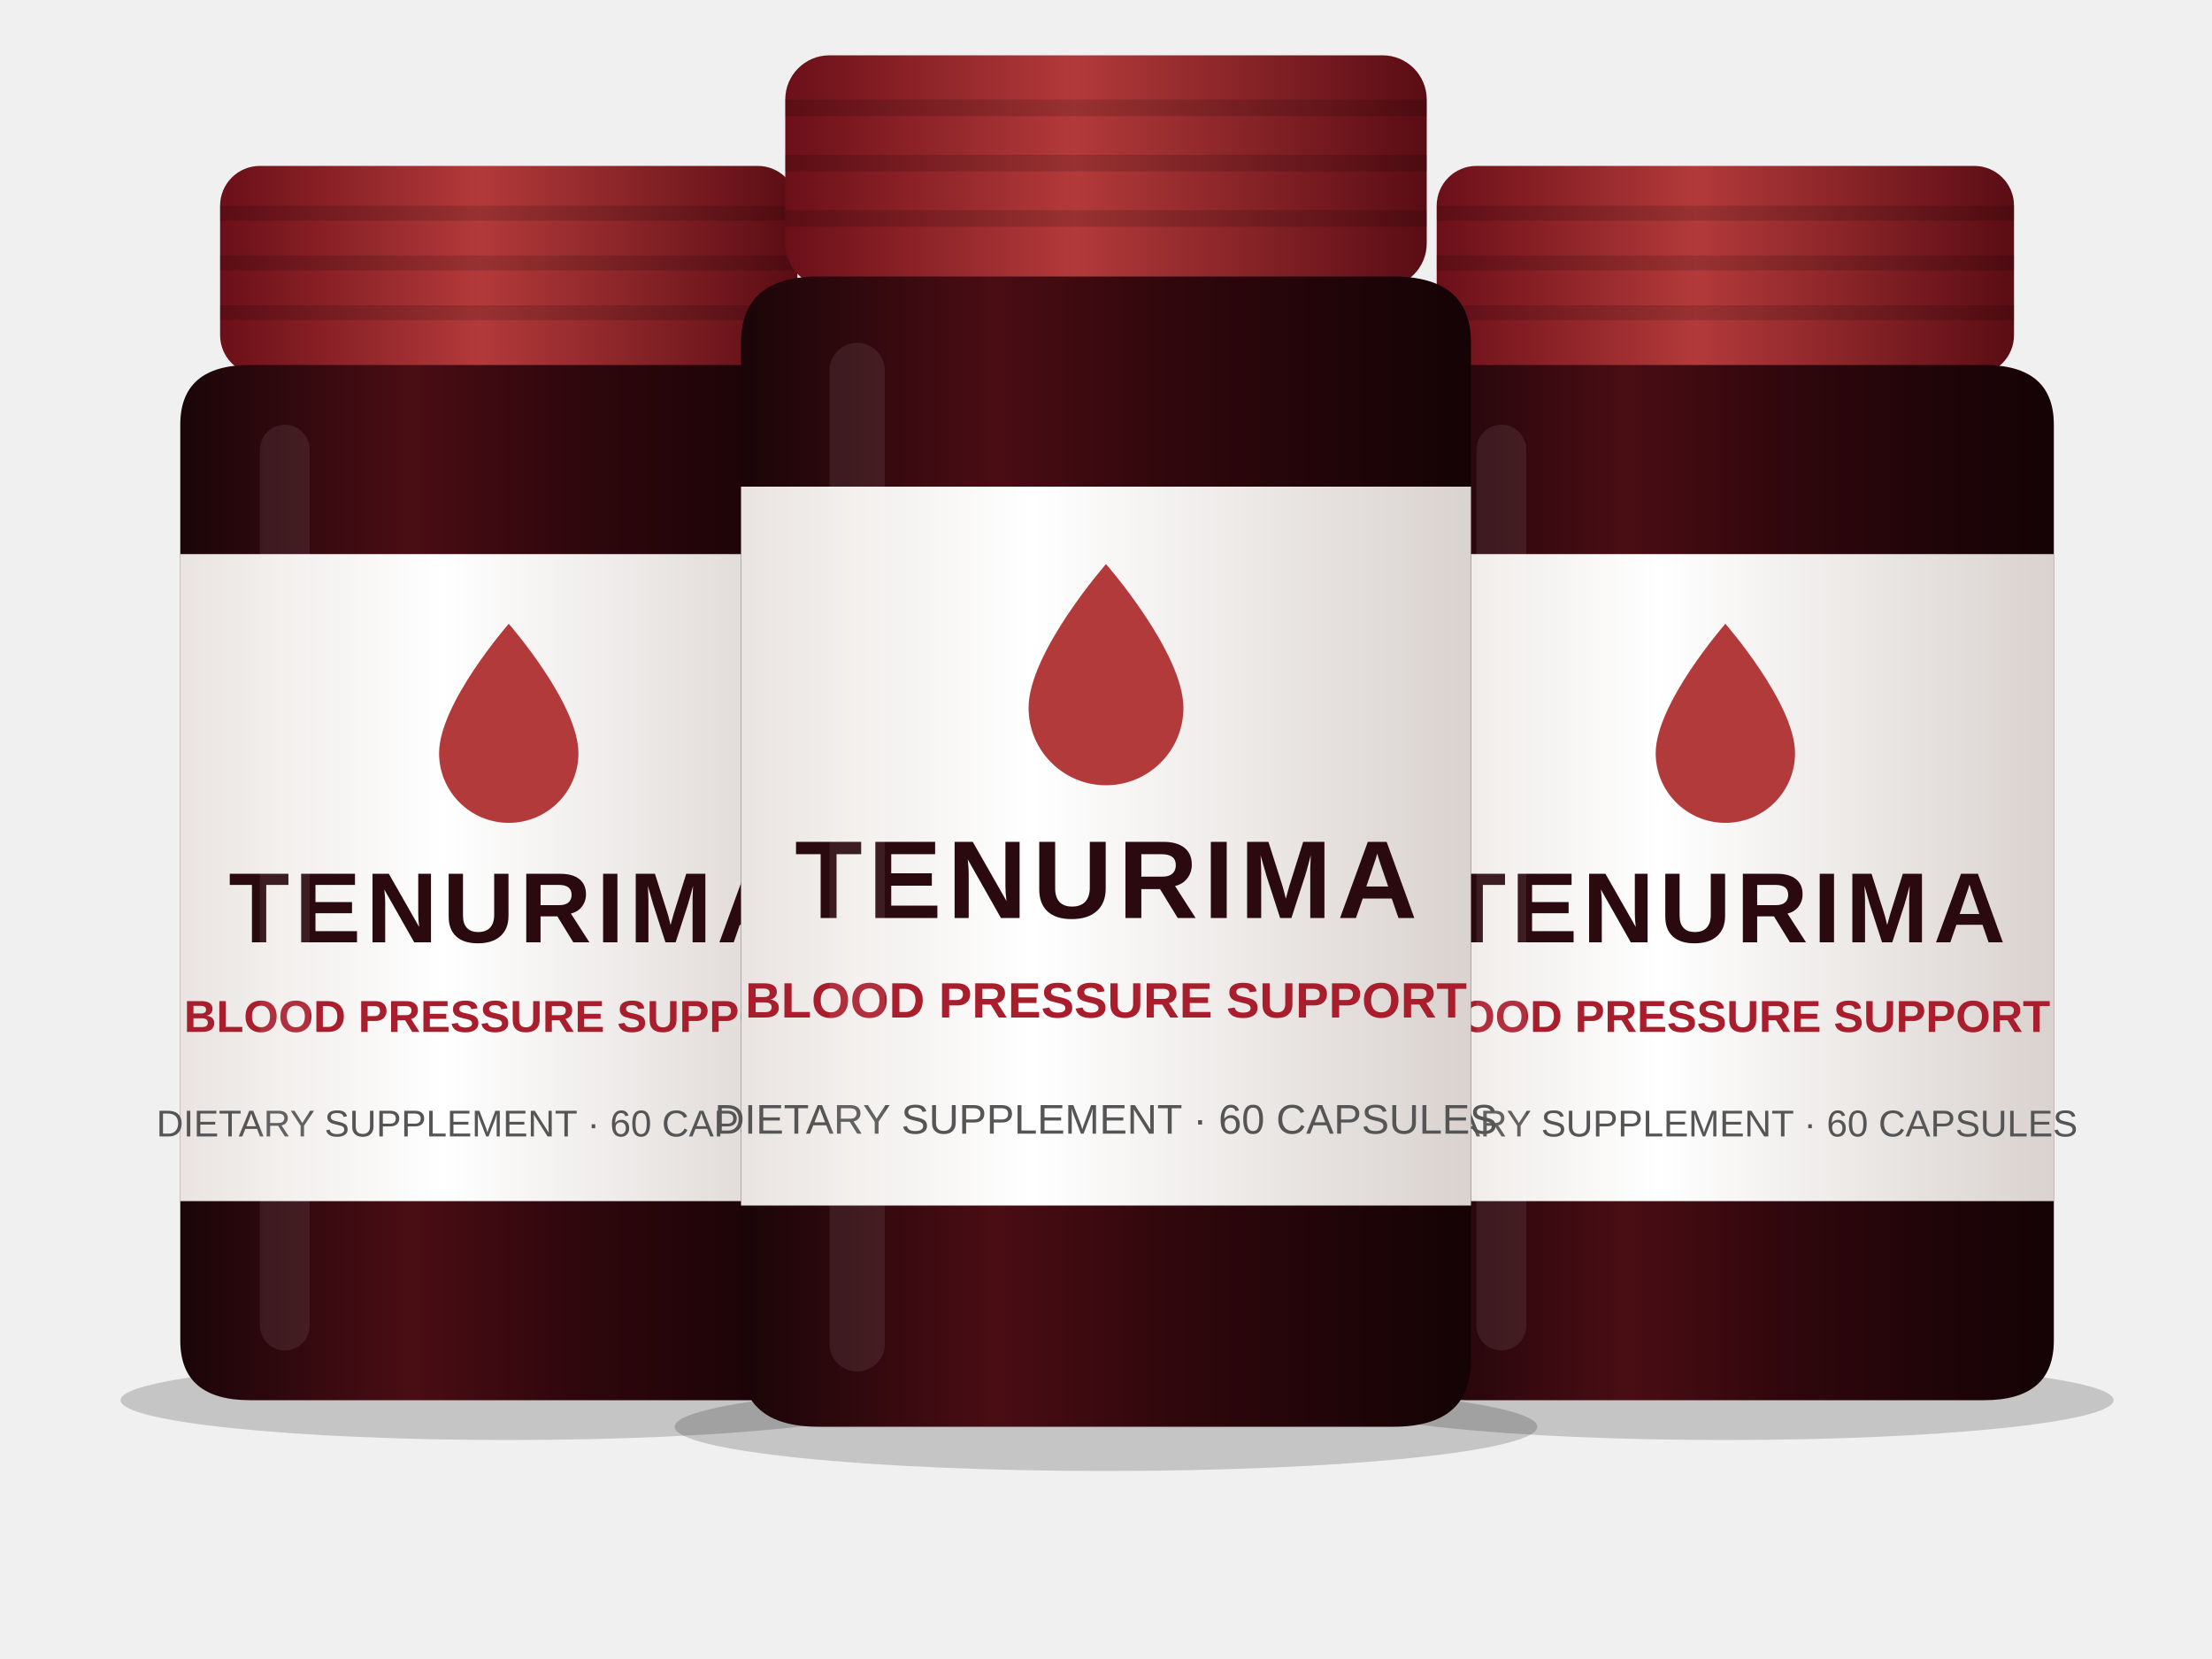
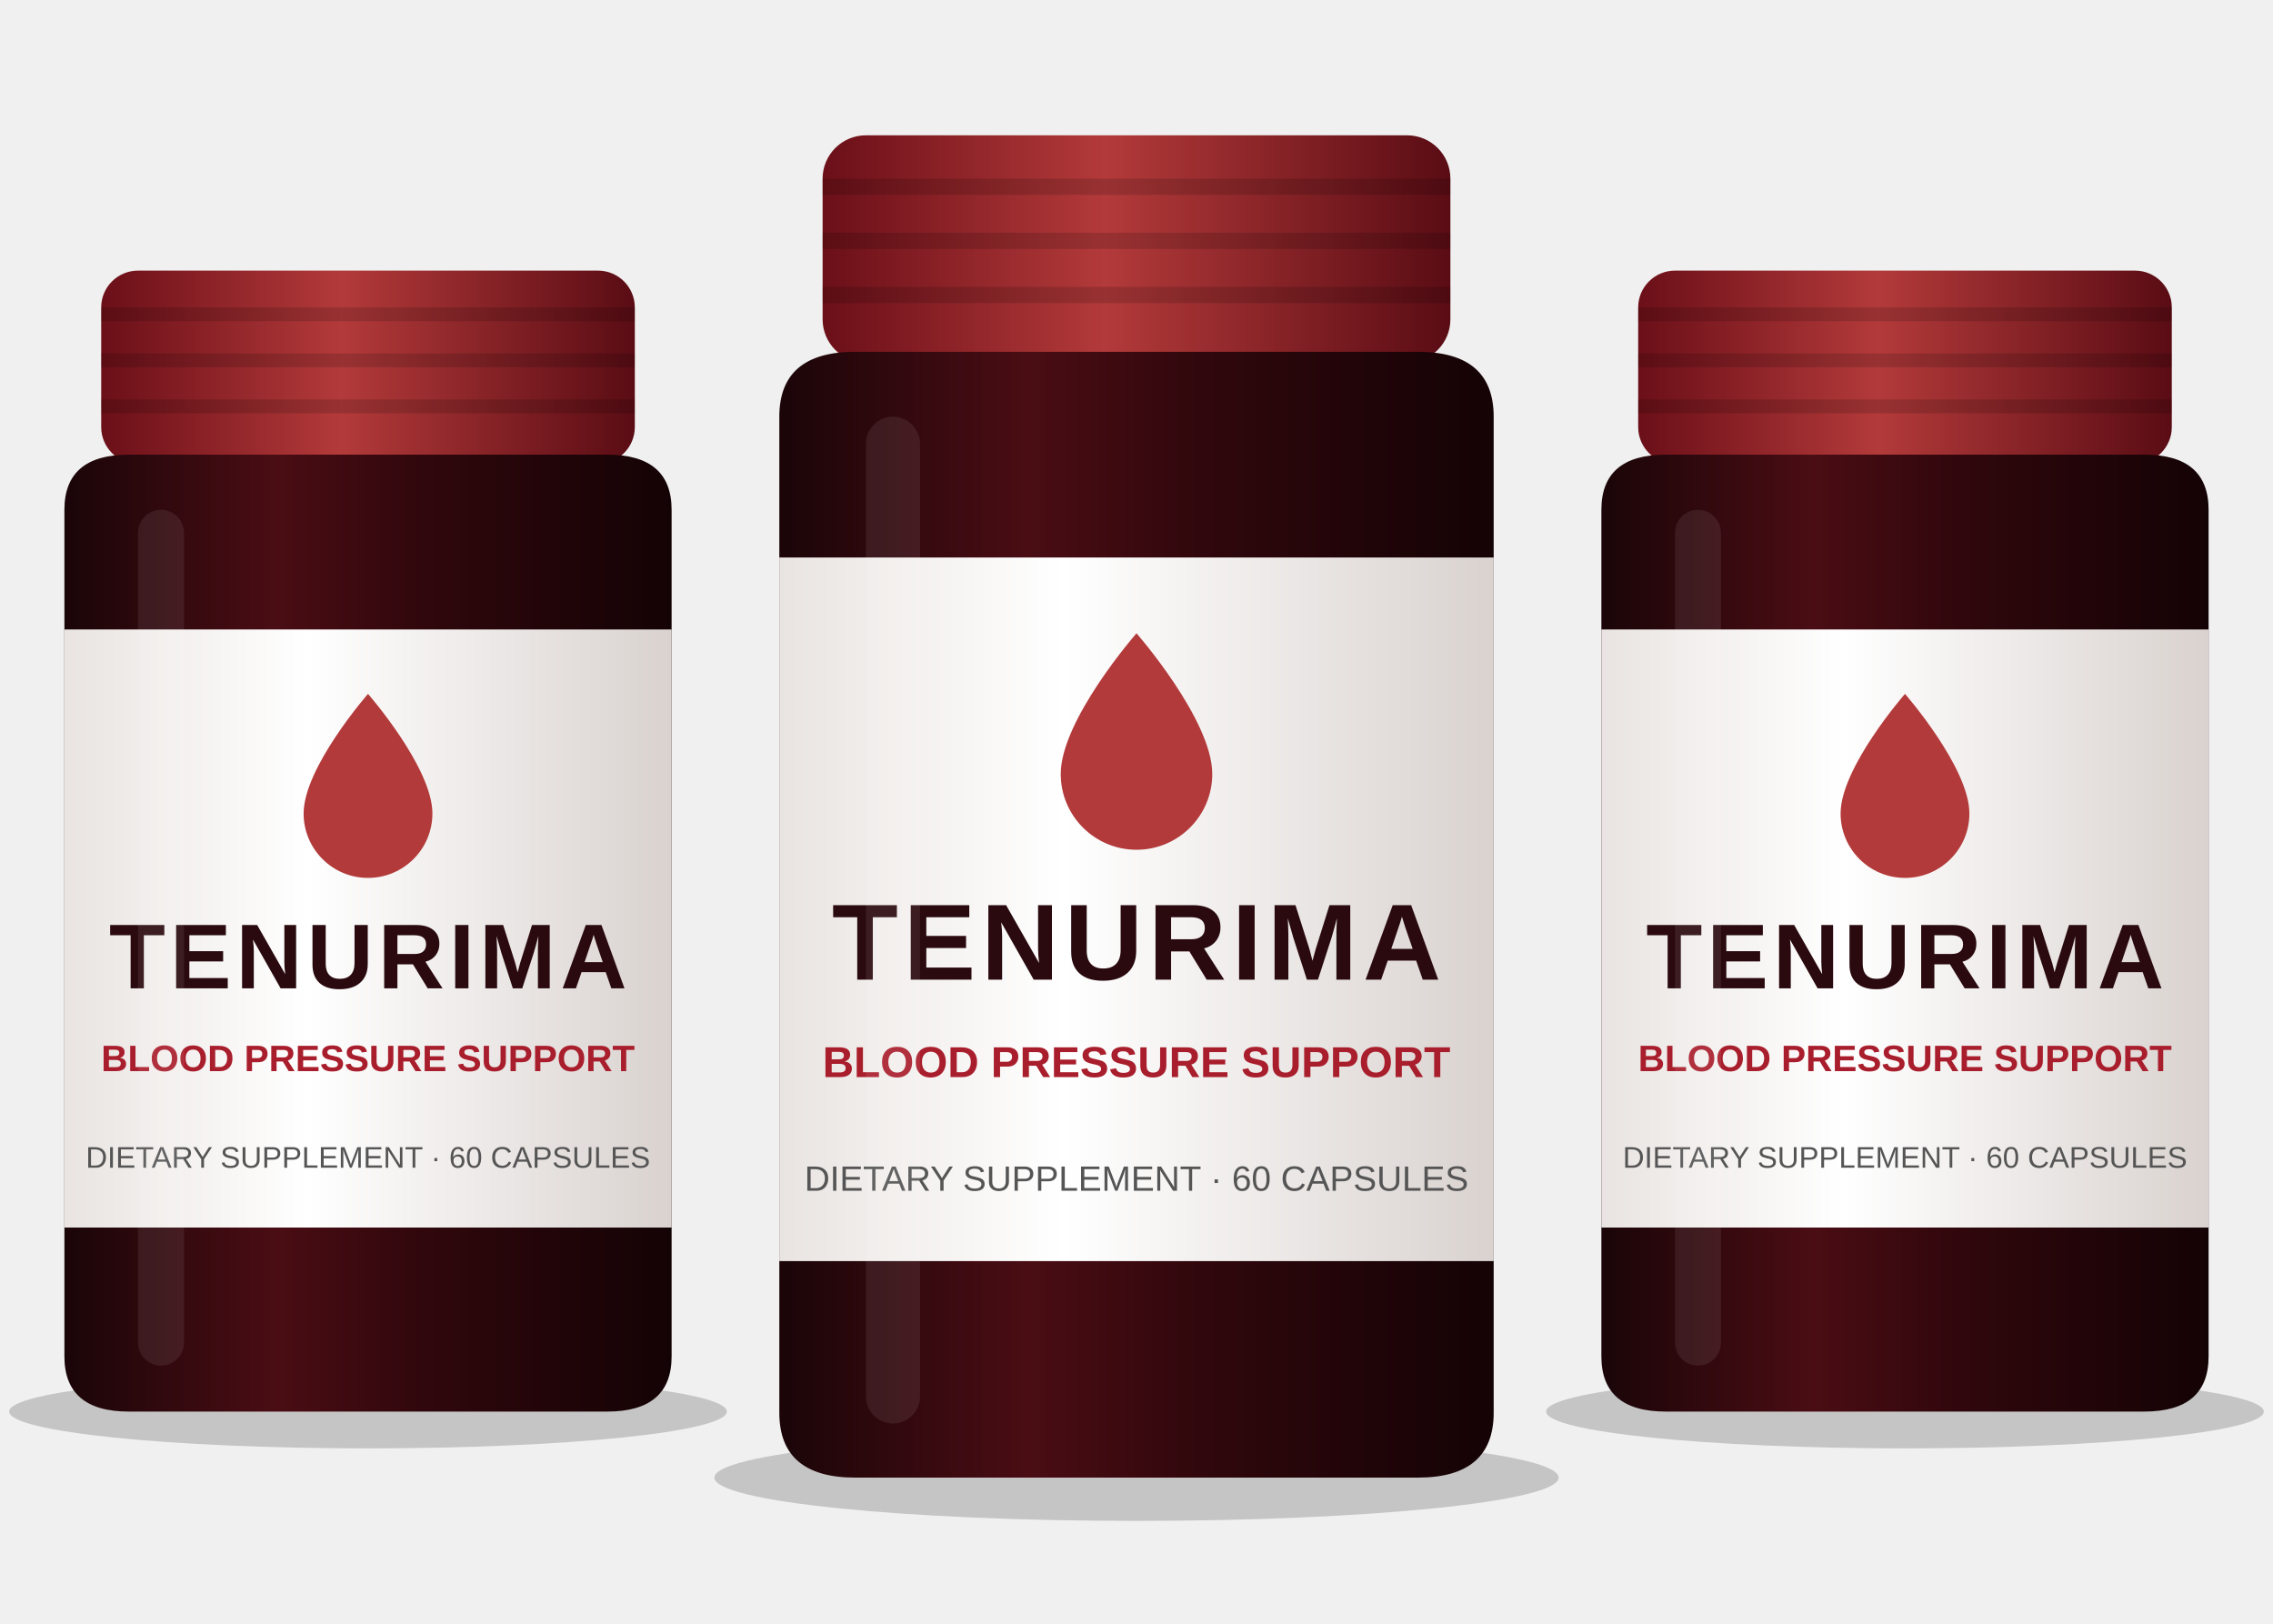
- <svg xmlns="http://www.w3.org/2000/svg" viewBox="0 0 400 300" width="400" height="300">
+ <svg xmlns="http://www.w3.org/2000/svg" viewBox="0 0 420 300" width="420" height="300">
  <defs>
    <linearGradient id="bBody" x1="0" x2="1">
      <stop offset="0" stop-color="#1a0508" />
      <stop offset=".35" stop-color="#4a0d14" />
      <stop offset=".6" stop-color="#2f070c" />
      <stop offset="1" stop-color="#140305" />
    </linearGradient>
    <linearGradient id="bCap" x1="0" x2="1">
      <stop offset="0" stop-color="#6b0f18" />
      <stop offset=".45" stop-color="#b33a3a" />
      <stop offset="1" stop-color="#5a0c14" />
    </linearGradient>
    <linearGradient id="bLabel" x1="0" x2="1">
      <stop offset="0" stop-color="#e9e4e1" />
      <stop offset=".4" stop-color="#ffffff" />
      <stop offset="1" stop-color="#d9d2cf" />
    </linearGradient>
  </defs>
-   <g transform="translate(20 30) scale(0.9)">
+   <g transform="translate(0 50) scale(0.85)">
    <ellipse cx="80" cy="248" rx="78" ry="8" fill="#000" opacity=".18" />
    <rect x="22" y="0" width="116" height="42" rx="8" fill="url(#bCap)" />
    <rect x="22" y="8" width="116" height="3" fill="#000" opacity=".15" />
    <rect x="22" y="18" width="116" height="3" fill="#000" opacity=".15" />
    <rect x="22" y="28" width="116" height="3" fill="#000" opacity=".15" />
    <path d="M14 52 Q14 40 28 40 H132 Q146 40 146 52 V236 Q146 248 132 248 H28 Q14 248 14 236 Z" fill="url(#bBody)" />
    <rect x="14" y="78" width="132" height="130" fill="url(#bLabel)" />
    <path d="M80 92 C80 92 66 108 66 118 A14 14 0 0 0 94 118 C94 108 80 92 80 92 Z" fill="#b33a3a" />
    <text x="80" y="156" text-anchor="middle" font-family="Poppins, Arial, sans-serif" font-weight="800" font-size="20" fill="#2a0a0f" letter-spacing="1">TENURIMA</text>
-     <text x="80" y="174" text-anchor="middle" font-family="Arial, sans-serif" font-weight="700" font-size="9" fill="#a91e2c">BLOOD PRESSURE SUPPORT</text>
-     <text x="80" y="195" text-anchor="middle" font-family="Arial, sans-serif" font-size="7.5" fill="#555">DIETARY SUPPLEMENT · 60 CAPSULES</text>
+     <text x="80" y="174" text-anchor="middle" font-family="Arial, sans-serif" font-weight="700" font-size="8" fill="#a91e2c">BLOOD PRESSURE SUPPORT</text>
+     <text x="80" y="195" text-anchor="middle" font-family="Arial, sans-serif" font-size="6.5" fill="#555">DIETARY SUPPLEMENT · 60 CAPSULES</text>
    <rect x="30" y="52" width="10" height="186" rx="5" fill="#fff" opacity=".08" />
  </g>
-   <g transform="translate(240 30) scale(0.9)">
+   <g transform="translate(284 50) scale(0.85)">
    <ellipse cx="80" cy="248" rx="78" ry="8" fill="#000" opacity=".18" />
    <rect x="22" y="0" width="116" height="42" rx="8" fill="url(#bCap)" />
    <rect x="22" y="8" width="116" height="3" fill="#000" opacity=".15" />
    <rect x="22" y="18" width="116" height="3" fill="#000" opacity=".15" />
    <rect x="22" y="28" width="116" height="3" fill="#000" opacity=".15" />
    <path d="M14 52 Q14 40 28 40 H132 Q146 40 146 52 V236 Q146 248 132 248 H28 Q14 248 14 236 Z" fill="url(#bBody)" />
    <rect x="14" y="78" width="132" height="130" fill="url(#bLabel)" />
    <path d="M80 92 C80 92 66 108 66 118 A14 14 0 0 0 94 118 C94 108 80 92 80 92 Z" fill="#b33a3a" />
    <text x="80" y="156" text-anchor="middle" font-family="Poppins, Arial, sans-serif" font-weight="800" font-size="20" fill="#2a0a0f" letter-spacing="1">TENURIMA</text>
-     <text x="80" y="174" text-anchor="middle" font-family="Arial, sans-serif" font-weight="700" font-size="9" fill="#a91e2c">BLOOD PRESSURE SUPPORT</text>
-     <text x="80" y="195" text-anchor="middle" font-family="Arial, sans-serif" font-size="7.5" fill="#555">DIETARY SUPPLEMENT · 60 CAPSULES</text>
+     <text x="80" y="174" text-anchor="middle" font-family="Arial, sans-serif" font-weight="700" font-size="8" fill="#a91e2c">BLOOD PRESSURE SUPPORT</text>
+     <text x="80" y="195" text-anchor="middle" font-family="Arial, sans-serif" font-size="6.5" fill="#555">DIETARY SUPPLEMENT · 60 CAPSULES</text>
    <rect x="30" y="52" width="10" height="186" rx="5" fill="#fff" opacity=".08" />
  </g>
-   <g transform="translate(120 10) scale(1)">
+   <g transform="translate(130 25) scale(1)">
    <ellipse cx="80" cy="248" rx="78" ry="8" fill="#000" opacity=".18" />
    <rect x="22" y="0" width="116" height="42" rx="8" fill="url(#bCap)" />
    <rect x="22" y="8" width="116" height="3" fill="#000" opacity=".15" />
    <rect x="22" y="18" width="116" height="3" fill="#000" opacity=".15" />
    <rect x="22" y="28" width="116" height="3" fill="#000" opacity=".15" />
    <path d="M14 52 Q14 40 28 40 H132 Q146 40 146 52 V236 Q146 248 132 248 H28 Q14 248 14 236 Z" fill="url(#bBody)" />
    <rect x="14" y="78" width="132" height="130" fill="url(#bLabel)" />
    <path d="M80 92 C80 92 66 108 66 118 A14 14 0 0 0 94 118 C94 108 80 92 80 92 Z" fill="#b33a3a" />
    <text x="80" y="156" text-anchor="middle" font-family="Poppins, Arial, sans-serif" font-weight="800" font-size="20" fill="#2a0a0f" letter-spacing="1">TENURIMA</text>
-     <text x="80" y="174" text-anchor="middle" font-family="Arial, sans-serif" font-weight="700" font-size="9" fill="#a91e2c">BLOOD PRESSURE SUPPORT</text>
-     <text x="80" y="195" text-anchor="middle" font-family="Arial, sans-serif" font-size="7.5" fill="#555">DIETARY SUPPLEMENT · 60 CAPSULES</text>
+     <text x="80" y="174" text-anchor="middle" font-family="Arial, sans-serif" font-weight="700" font-size="8" fill="#a91e2c">BLOOD PRESSURE SUPPORT</text>
+     <text x="80" y="195" text-anchor="middle" font-family="Arial, sans-serif" font-size="6.5" fill="#555">DIETARY SUPPLEMENT · 60 CAPSULES</text>
    <rect x="30" y="52" width="10" height="186" rx="5" fill="#fff" opacity=".08" />
  </g>
</svg>
